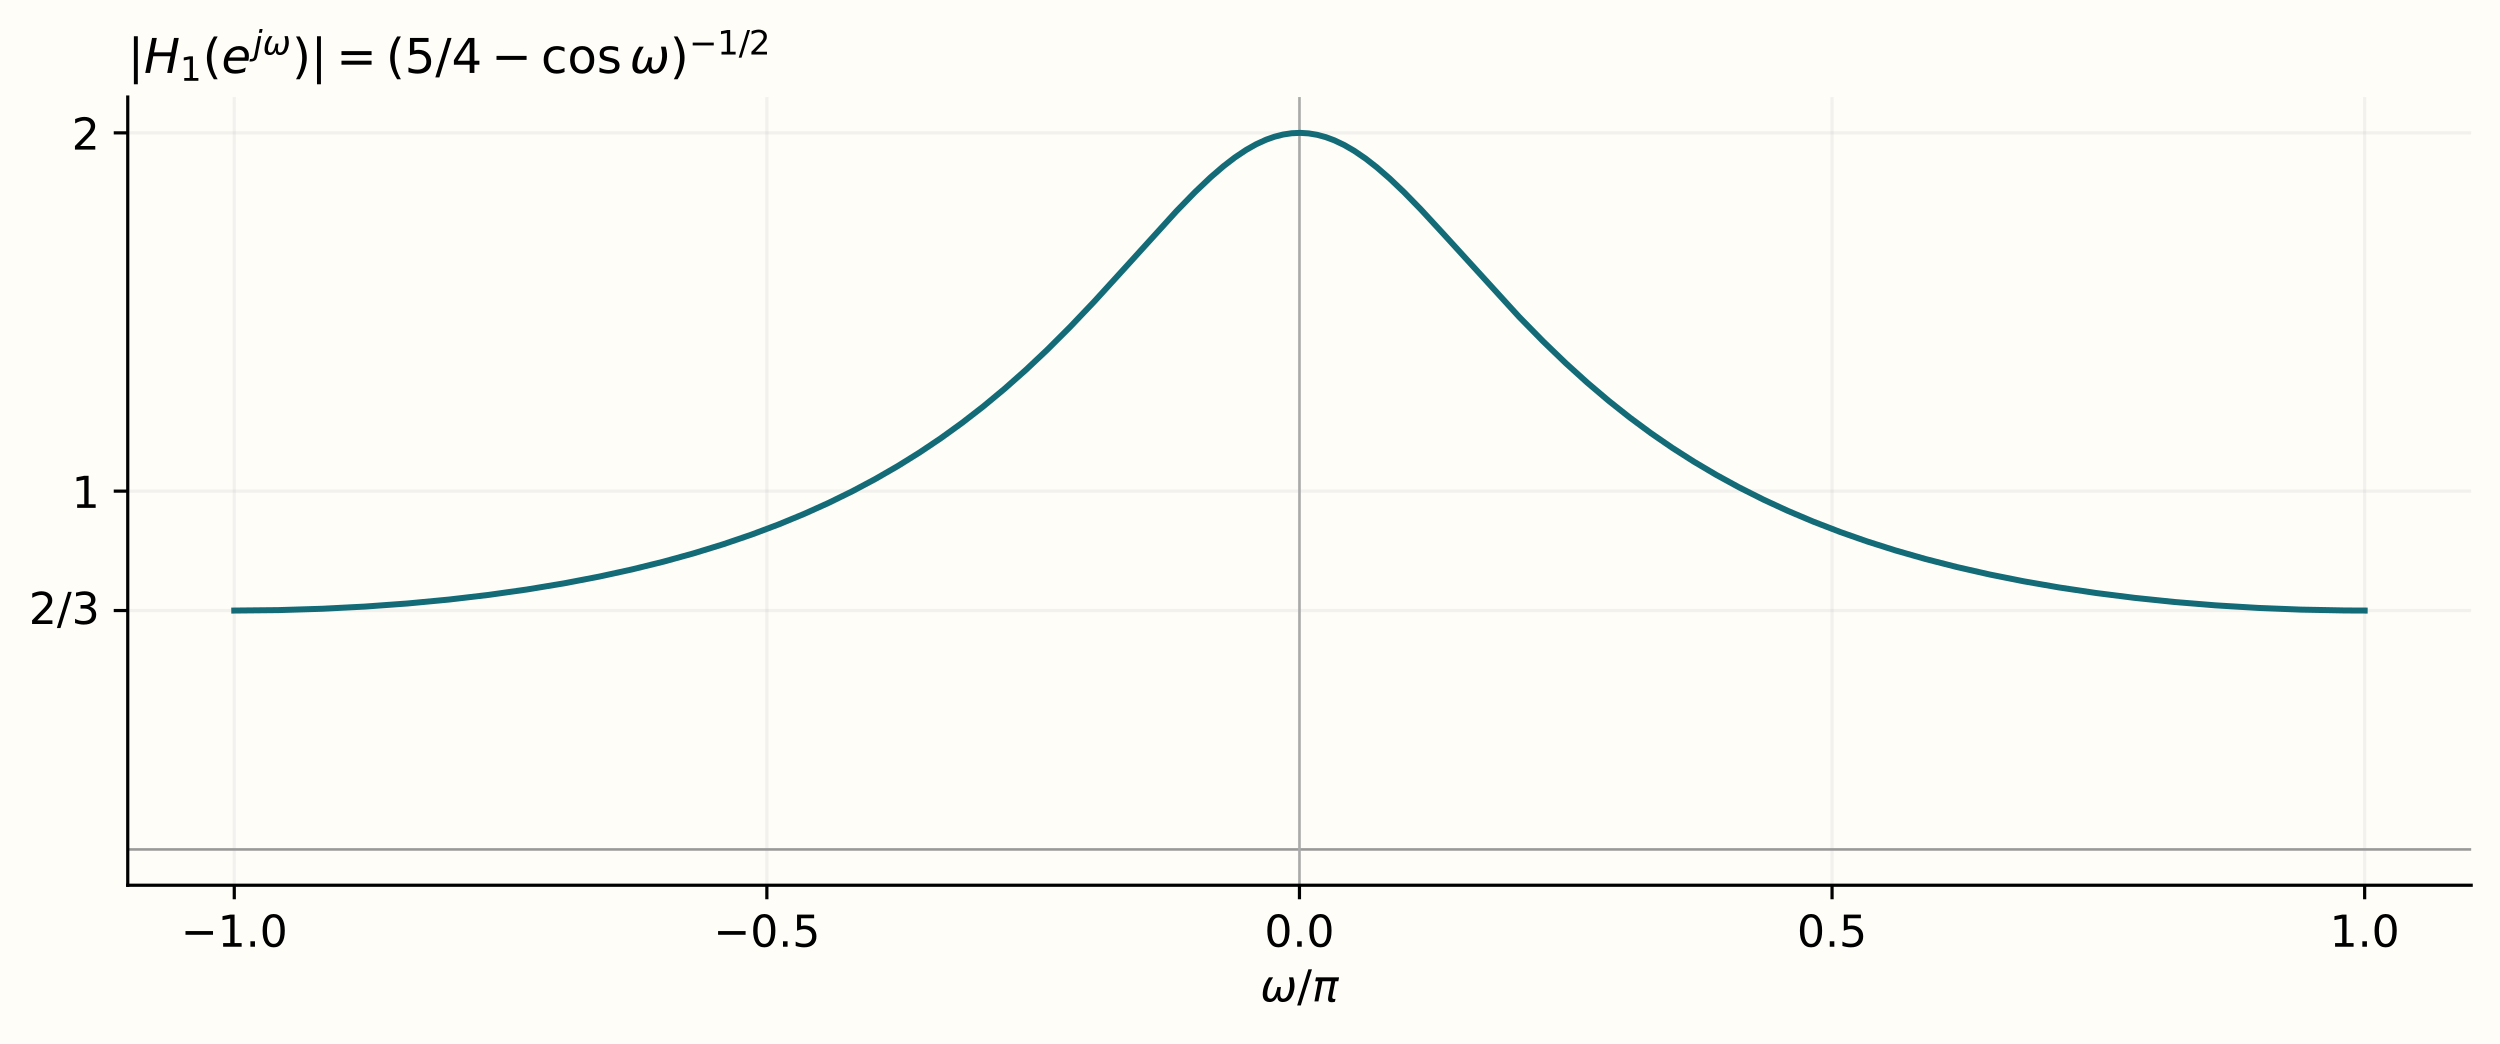
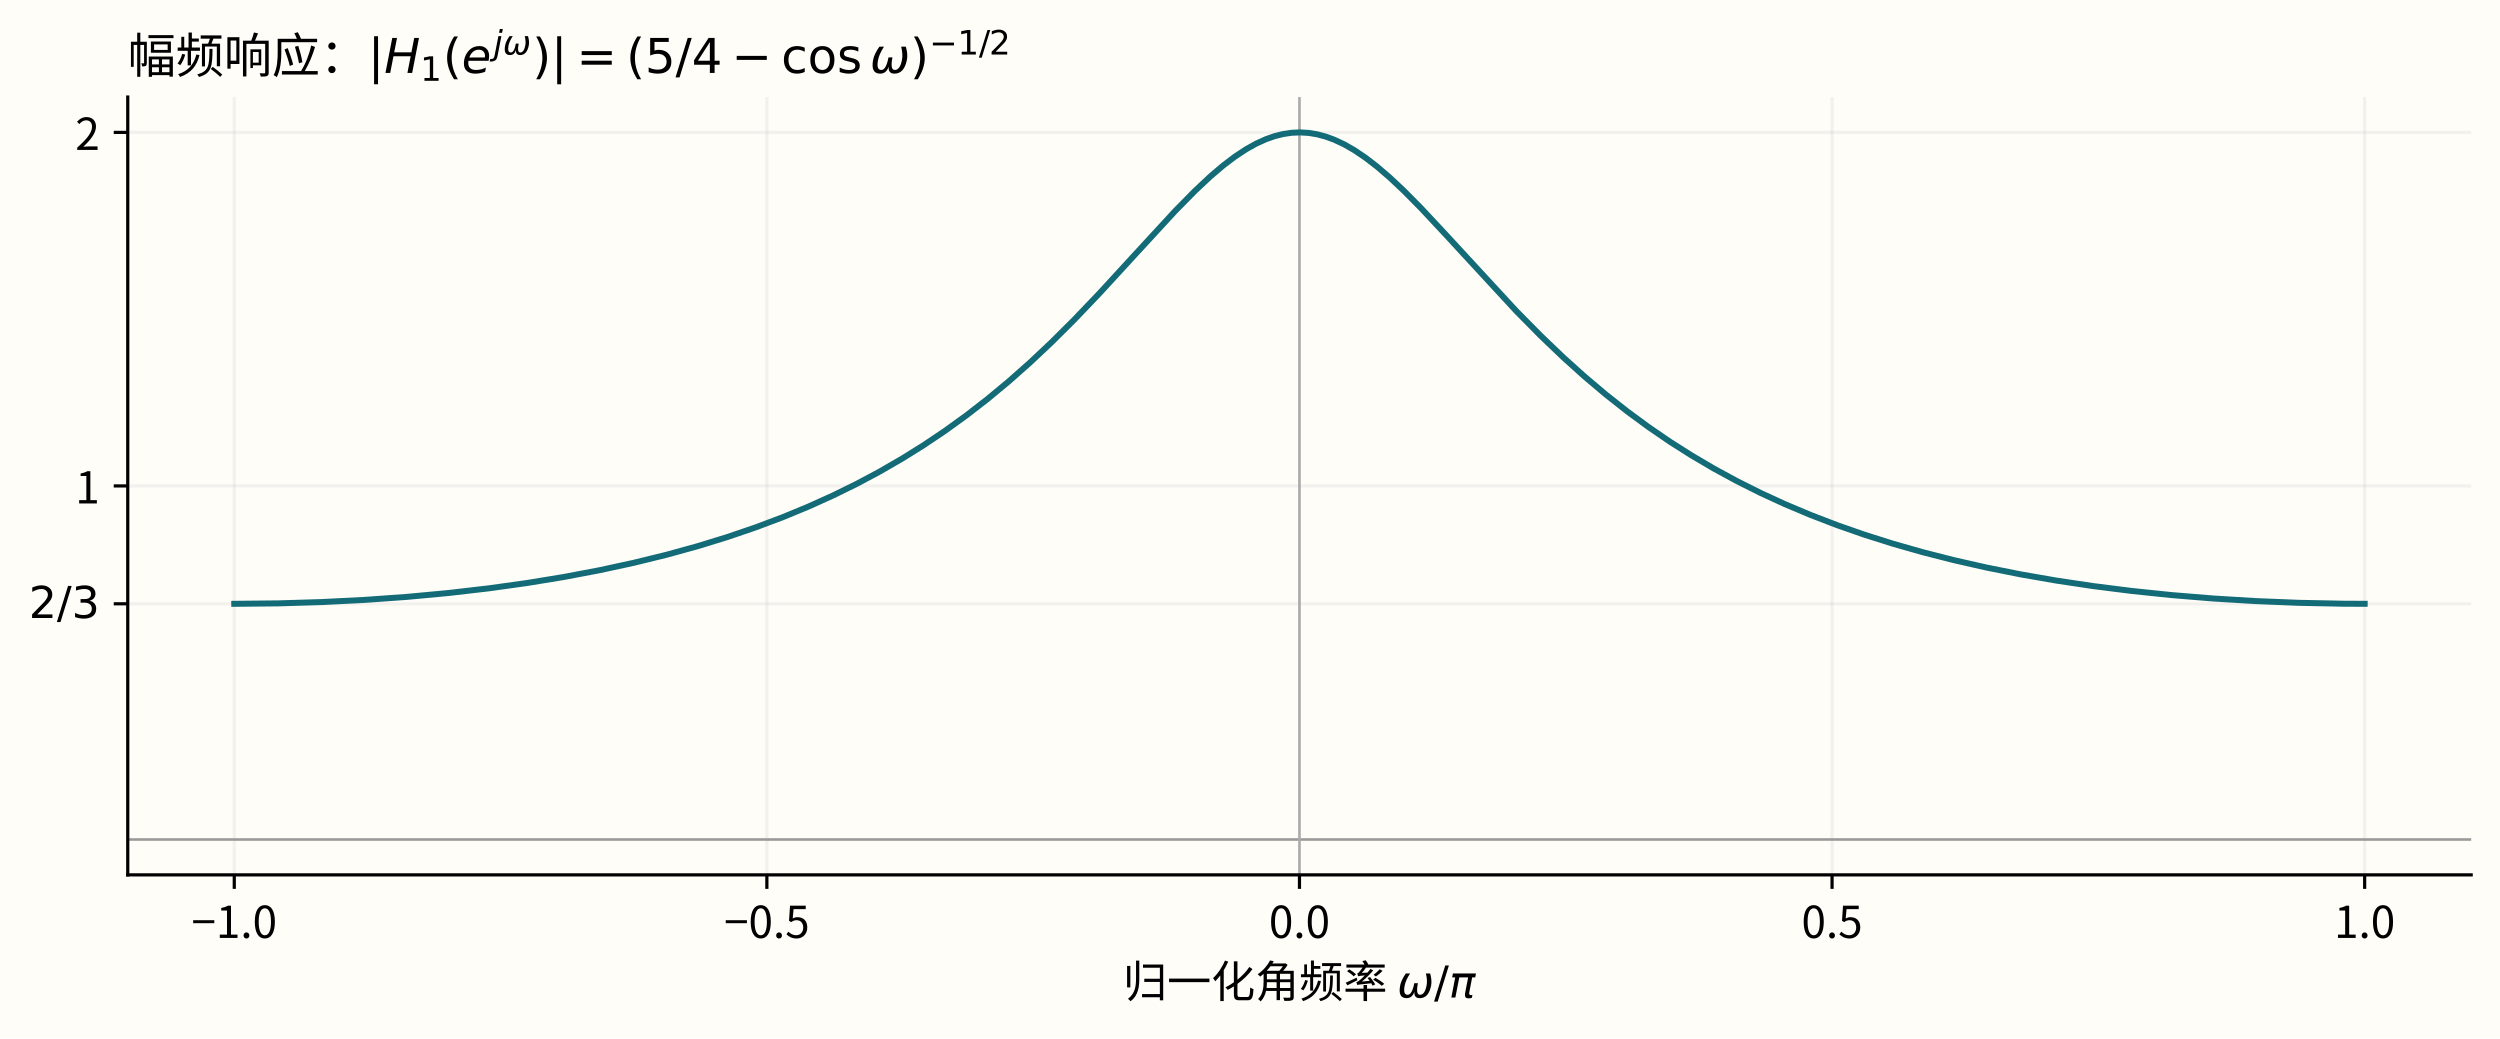
- <svg xmlns="http://www.w3.org/2000/svg" xmlns:xlink="http://www.w3.org/1999/xlink" width="624.465pt" height="260.612pt" viewBox="0 0 624.465 260.612" version="1.1">
+ <svg xmlns="http://www.w3.org/2000/svg" xmlns:xlink="http://www.w3.org/1999/xlink" width="624.465pt" height="259.283pt" viewBox="0 0 624.465 259.283" version="1.1">
  <defs>
    <style type="text/css">*{stroke-linejoin: round; stroke-linecap: butt}</style>
  </defs>
  <g id="figure_1">
    <g id="patch_1">
-       <path d="M 0 260.612  L 624.465 260.612  L 624.465 0  L 0 0  z " style="fill: #fffdf8" />
+       <path d="M 0 259.283  L 624.465 259.283  L 624.465 0  L 0 0  z " style="fill: #fffdf8" />
    </g>
    <g id="axes_1">
      <g id="patch_2">
-         <path d="M 31.91 221.12  L 617.265 221.12  L 617.265 24.24  L 31.91 24.24  z " style="fill: #fffdf8" />
+         <path d="M 31.91 218.532  L 617.265 218.532  L 617.265 24.24  L 31.91 24.24  z " style="fill: #fffdf8" />
      </g>
      <g id="matplotlib.axis_1">
        <g id="xtick_1">
          <g id="line2d_1">
-             <path d="M 58.517 221.12  L 58.517 24.24  " clip-path="url(#p4e9bbc27c3)" style="fill: none; stroke: #b0b0b0; stroke-opacity: 0.15; stroke-width: 0.8; stroke-linecap: square" />
+             <path d="M 58.517 218.532  L 58.517 24.24  " clip-path="url(#p6bc97416c3)" style="fill: none; stroke: #b0b0b0; stroke-opacity: 0.15; stroke-width: 0.8; stroke-linecap: square" />
          </g>
          <g id="line2d_2">
            <defs>
-               <path id="m4806495e3c" d="M 0 0  L 0 3.5  " style="stroke: #000000; stroke-width: 0.8" />
+               <path id="mcc5336eea3" d="M 0 0  L 0 3.5  " style="stroke: #000000; stroke-width: 0.8" />
            </defs>
            <g>
-               <use xlink:href="#m4806495e3c" x="58.517" y="221.12" style="stroke: #000000; stroke-width: 0.8" />
+               <use xlink:href="#mcc5336eea3" x="58.517" y="218.532" style="stroke: #000000; stroke-width: 0.8" />
            </g>
          </g>
          <g id="text_1">
-             <text style="font-size: 11px; font-family: 'DejaVu Sans'; text-anchor: middle" x="58.517" y="236.478" transform="rotate(-0 58.51704 236.4783)">−1.0</text>
+             <text style="font-size: 11px; font-family: 'Noto Sans CJK SC'; text-anchor: middle" x="58.517" y="234.288" transform="rotate(-0 58.51704 234.2878)">−1.0</text>
          </g>
        </g>
        <g id="xtick_2">
          <g id="line2d_3">
-             <path d="M 191.552 221.12  L 191.552 24.24  " clip-path="url(#p4e9bbc27c3)" style="fill: none; stroke: #b0b0b0; stroke-opacity: 0.15; stroke-width: 0.8; stroke-linecap: square" />
+             <path d="M 191.552 218.532  L 191.552 24.24  " clip-path="url(#p6bc97416c3)" style="fill: none; stroke: #b0b0b0; stroke-opacity: 0.15; stroke-width: 0.8; stroke-linecap: square" />
          </g>
          <g id="line2d_4">
            <g>
-               <use xlink:href="#m4806495e3c" x="191.552" y="221.12" style="stroke: #000000; stroke-width: 0.8" />
+               <use xlink:href="#mcc5336eea3" x="191.552" y="218.532" style="stroke: #000000; stroke-width: 0.8" />
            </g>
          </g>
          <g id="text_2">
-             <text style="font-size: 11px; font-family: 'DejaVu Sans'; text-anchor: middle" x="191.552" y="236.478" transform="rotate(-0 191.5522 236.4783)">−0.5</text>
+             <text style="font-size: 11px; font-family: 'Noto Sans CJK SC'; text-anchor: middle" x="191.552" y="234.288" transform="rotate(-0 191.5522 234.2878)">−0.5</text>
          </g>
        </g>
        <g id="xtick_3">
          <g id="line2d_5">
-             <path d="M 324.587 221.12  L 324.587 24.24  " clip-path="url(#p4e9bbc27c3)" style="fill: none; stroke: #b0b0b0; stroke-opacity: 0.15; stroke-width: 0.8; stroke-linecap: square" />
+             <path d="M 324.587 218.532  L 324.587 24.24  " clip-path="url(#p6bc97416c3)" style="fill: none; stroke: #b0b0b0; stroke-opacity: 0.15; stroke-width: 0.8; stroke-linecap: square" />
          </g>
          <g id="line2d_6">
            <g>
-               <use xlink:href="#m4806495e3c" x="324.587" y="221.12" style="stroke: #000000; stroke-width: 0.8" />
+               <use xlink:href="#mcc5336eea3" x="324.587" y="218.532" style="stroke: #000000; stroke-width: 0.8" />
            </g>
          </g>
          <g id="text_3">
-             <text style="font-size: 11px; font-family: 'DejaVu Sans'; text-anchor: middle" x="324.587" y="236.478" transform="rotate(-0 324.5874 236.4783)">0.0</text>
+             <text style="font-size: 11px; font-family: 'Noto Sans CJK SC'; text-anchor: middle" x="324.587" y="234.288" transform="rotate(-0 324.5874 234.2878)">0.0</text>
          </g>
        </g>
        <g id="xtick_4">
          <g id="line2d_7">
-             <path d="M 457.623 221.12  L 457.623 24.24  " clip-path="url(#p4e9bbc27c3)" style="fill: none; stroke: #b0b0b0; stroke-opacity: 0.15; stroke-width: 0.8; stroke-linecap: square" />
+             <path d="M 457.623 218.532  L 457.623 24.24  " clip-path="url(#p6bc97416c3)" style="fill: none; stroke: #b0b0b0; stroke-opacity: 0.15; stroke-width: 0.8; stroke-linecap: square" />
          </g>
          <g id="line2d_8">
            <g>
-               <use xlink:href="#m4806495e3c" x="457.623" y="221.12" style="stroke: #000000; stroke-width: 0.8" />
+               <use xlink:href="#mcc5336eea3" x="457.623" y="218.532" style="stroke: #000000; stroke-width: 0.8" />
            </g>
          </g>
          <g id="text_4">
-             <text style="font-size: 11px; font-family: 'DejaVu Sans'; text-anchor: middle" x="457.623" y="236.478" transform="rotate(-0 457.6226 236.4783)">0.5</text>
+             <text style="font-size: 11px; font-family: 'Noto Sans CJK SC'; text-anchor: middle" x="457.623" y="234.288" transform="rotate(-0 457.6226 234.2878)">0.5</text>
          </g>
        </g>
        <g id="xtick_5">
          <g id="line2d_9">
-             <path d="M 590.658 221.12  L 590.658 24.24  " clip-path="url(#p4e9bbc27c3)" style="fill: none; stroke: #b0b0b0; stroke-opacity: 0.15; stroke-width: 0.8; stroke-linecap: square" />
+             <path d="M 590.658 218.532  L 590.658 24.24  " clip-path="url(#p6bc97416c3)" style="fill: none; stroke: #b0b0b0; stroke-opacity: 0.15; stroke-width: 0.8; stroke-linecap: square" />
          </g>
          <g id="line2d_10">
            <g>
-               <use xlink:href="#m4806495e3c" x="590.658" y="221.12" style="stroke: #000000; stroke-width: 0.8" />
+               <use xlink:href="#mcc5336eea3" x="590.658" y="218.532" style="stroke: #000000; stroke-width: 0.8" />
            </g>
          </g>
          <g id="text_5">
-             <text style="font-size: 11px; font-family: 'DejaVu Sans'; text-anchor: middle" x="590.658" y="236.478" transform="rotate(-0 590.6578 236.4783)">1.0</text>
+             <text style="font-size: 11px; font-family: 'Noto Sans CJK SC'; text-anchor: middle" x="590.658" y="234.288" transform="rotate(-0 590.6578 234.2878)">1.0</text>
          </g>
        </g>
        <g id="text_6">
-           <g transform="translate(314.7974 251.1242)">
+           <g transform="translate(280.5324 249.5628)">
            <text>
-               <tspan x="0" y="-0.984" style="font-style: oblique; font-size: 11px; font-family: 'DejaVu Sans'">ω</tspan>
-               <tspan x="12.917" y="-0.984" style="font-style: oblique; font-size: 11px; font-family: 'DejaVu Sans'">π</tspan>
-               <tspan x="9.211" y="-0.984" style="font-size: 11px; font-family: 'DejaVu Sans'">/</tspan>
+               <tspan x="0" y="-0.391" style="font-size: 11px; font-family: 'Noto Sans CJK SC'">归</tspan>
+               <tspan x="11" y="-0.391" style="font-size: 11px; font-family: 'Noto Sans CJK SC'">一</tspan>
+               <tspan x="22" y="-0.391" style="font-size: 11px; font-family: 'Noto Sans CJK SC'">化</tspan>
+               <tspan x="33" y="-0.391" style="font-size: 11px; font-family: 'Noto Sans CJK SC'">角</tspan>
+               <tspan x="44" y="-0.391" style="font-size: 11px; font-family: 'Noto Sans CJK SC'">频</tspan>
+               <tspan x="55" y="-0.391" style="font-size: 11px; font-family: 'Noto Sans CJK SC'">率</tspan>
+               <tspan x="66" y="-0.391" style="font-size: 11px; font-family: 'Noto Sans CJK SC'"> </tspan>
+               <tspan x="68.464" y="-0.391" style="font-style: oblique; font-size: 11px; font-family: 'DejaVu Sans'">ω</tspan>
+               <tspan x="81.381" y="-0.391" style="font-style: oblique; font-size: 11px; font-family: 'DejaVu Sans'">π</tspan>
+               <tspan x="77.675" y="-0.391" style="font-size: 11px; font-family: 'DejaVu Sans'">/</tspan>
            </text>
          </g>
        </g>
      </g>
      <g id="matplotlib.axis_2">
        <g id="ytick_1">
          <g id="line2d_11">
-             <path d="M 31.91 152.51  L 617.265 152.51  " clip-path="url(#p4e9bbc27c3)" style="fill: none; stroke: #b0b0b0; stroke-opacity: 0.15; stroke-width: 0.8; stroke-linecap: square" />
+             <path d="M 31.91 150.824  L 617.265 150.824  " clip-path="url(#p6bc97416c3)" style="fill: none; stroke: #b0b0b0; stroke-opacity: 0.15; stroke-width: 0.8; stroke-linecap: square" />
          </g>
          <g id="line2d_12">
            <defs>
-               <path id="m25a4f2e91a" d="M 0 0  L -3.5 0  " style="stroke: #000000; stroke-width: 0.8" />
+               <path id="mf9fac08ae4" d="M 0 0  L -3.5 0  " style="stroke: #000000; stroke-width: 0.8" />
            </defs>
            <g>
-               <use xlink:href="#m25a4f2e91a" x="31.91" y="152.51" style="stroke: #000000; stroke-width: 0.8" />
+               <use xlink:href="#mf9fac08ae4" x="31.91" y="150.824" style="stroke: #000000; stroke-width: 0.8" />
            </g>
          </g>
          <g id="text_7">
-             <g transform="translate(7.2 156.6892)">
+             <g transform="translate(7.2 155.2019)">
              <text>
                <tspan x="0" y="-0.828" style="font-size: 11px; font-family: 'DejaVu Sans'">2</tspan>
                <tspan x="6.999" y="-0.828" style="font-size: 11px; font-family: 'DejaVu Sans'">/</tspan>
                <tspan x="10.705" y="-0.828" style="font-size: 11px; font-family: 'DejaVu Sans'">3</tspan>
              </text>
            </g>
          </g>
        </g>
        <g id="ytick_2">
          <g id="line2d_13">
-             <path d="M 31.91 122.68  L 617.265 122.68  " clip-path="url(#p4e9bbc27c3)" style="fill: none; stroke: #b0b0b0; stroke-opacity: 0.15; stroke-width: 0.8; stroke-linecap: square" />
+             <path d="M 31.91 121.386  L 617.265 121.386  " clip-path="url(#p6bc97416c3)" style="fill: none; stroke: #b0b0b0; stroke-opacity: 0.15; stroke-width: 0.8; stroke-linecap: square" />
          </g>
          <g id="line2d_14">
            <g>
-               <use xlink:href="#m25a4f2e91a" x="31.91" y="122.68" style="stroke: #000000; stroke-width: 0.8" />
+               <use xlink:href="#mf9fac08ae4" x="31.91" y="121.386" style="stroke: #000000; stroke-width: 0.8" />
            </g>
          </g>
          <g id="text_8">
-             <text style="font-size: 11px; font-family: 'DejaVu Sans'; text-anchor: end" x="24.91" y="126.859" transform="rotate(-0 24.91 126.8587)">1</text>
+             <text style="font-size: 11px; font-family: 'Noto Sans CJK SC'; text-anchor: end" x="24.91" y="125.764" transform="rotate(-0 24.91 125.7635)">1</text>
          </g>
        </g>
        <g id="ytick_3">
          <g id="line2d_15">
-             <path d="M 31.91 33.188  L 617.265 33.188  " clip-path="url(#p4e9bbc27c3)" style="fill: none; stroke: #b0b0b0; stroke-opacity: 0.15; stroke-width: 0.8; stroke-linecap: square" />
+             <path d="M 31.91 33.071  L 617.265 33.071  " clip-path="url(#p6bc97416c3)" style="fill: none; stroke: #b0b0b0; stroke-opacity: 0.15; stroke-width: 0.8; stroke-linecap: square" />
          </g>
          <g id="line2d_16">
            <g>
-               <use xlink:href="#m25a4f2e91a" x="31.91" y="33.188" style="stroke: #000000; stroke-width: 0.8" />
+               <use xlink:href="#mf9fac08ae4" x="31.91" y="33.071" style="stroke: #000000; stroke-width: 0.8" />
            </g>
          </g>
          <g id="text_9">
-             <text style="font-size: 11px; font-family: 'DejaVu Sans'; text-anchor: end" x="24.91" y="37.367" transform="rotate(-0 24.91 37.36744)">2</text>
+             <text style="font-size: 11px; font-family: 'Noto Sans CJK SC'; text-anchor: end" x="24.91" y="37.448" transform="rotate(-0 24.91 37.44836)">2</text>
          </g>
        </g>
      </g>
      <g id="line2d_17">
-         <path d="M 31.91 212.171  L 617.265 212.171  " clip-path="url(#p4e9bbc27c3)" style="fill: none; stroke: #999999; stroke-width: 0.65; stroke-linecap: square" />
+         <path d="M 31.91 209.701  L 617.265 209.701  " clip-path="url(#p6bc97416c3)" style="fill: none; stroke: #999999; stroke-width: 0.65; stroke-linecap: square" />
      </g>
      <g id="line2d_18">
-         <path d="M 324.587 221.12  L 324.587 24.24  " clip-path="url(#p4e9bbc27c3)" style="fill: none; stroke: #aaaaaa; stroke-width: 0.65; stroke-linecap: square" />
+         <path d="M 324.587 218.532  L 324.587 24.24  " clip-path="url(#p6bc97416c3)" style="fill: none; stroke: #aaaaaa; stroke-width: 0.65; stroke-linecap: square" />
      </g>
      <g id="line2d_19">
-         <path d="M 58.517 152.51  L 69.522 152.398  L 80.527 152.06  L 91.177 151.512  L 101.827 150.738  L 112.122 149.763  L 122.062 148.596  L 131.646 147.244  L 140.876 145.713  L 149.751 144.009  L 157.916 142.222  L 165.726 140.295  L 173.181 138.239  L 180.636 135.95  L 187.736 133.532  L 194.481 130.997  L 200.871 128.362  L 206.906 125.644  L 212.941 122.686  L 218.621 119.661  L 224.301 116.385  L 229.626 113.068  L 234.951 109.498  L 240.276 105.658  L 245.601 101.534  L 250.926 97.115  L 256.25 92.395  L 261.575 87.376  L 267.255 81.705  L 273.29 75.361  L 281.1 66.797  L 293.88 52.724  L 298.495 47.983  L 302.4 44.279  L 305.595 41.53  L 308.435 39.346  L 311.275 37.445  L 313.76 36.04  L 316.245 34.899  L 318.375 34.143  L 320.505 33.603  L 322.635 33.283  L 324.765 33.189  L 326.895 33.321  L 329.025 33.678  L 331.155 34.254  L 333.285 35.045  L 335.77 36.225  L 338.255 37.666  L 341.095 39.604  L 343.935 41.821  L 347.13 44.601  L 350.68 47.983  L 354.94 52.348  L 360.62 58.501  L 379.435 79.129  L 385.469 85.286  L 391.149 90.755  L 396.474 95.575  L 401.799 100.094  L 407.124 104.315  L 412.449 108.248  L 417.774 111.907  L 423.099 115.307  L 428.779 118.665  L 434.459 121.766  L 440.494 124.8  L 446.529 127.586  L 452.919 130.289  L 459.664 132.888  L 466.409 135.25  L 473.509 137.503  L 480.964 139.634  L 488.774 141.633  L 496.939 143.488  L 505.459 145.193  L 514.333 146.74  L 523.563 148.122  L 533.148 149.332  L 543.088 150.363  L 553.383 151.205  L 564.033 151.849  L 574.683 152.273  L 585.688 152.487  L 590.658 152.51  L 590.658 152.51  " clip-path="url(#p4e9bbc27c3)" style="fill: none; stroke: #126b77; stroke-width: 1.5; stroke-linecap: square" />
+         <path d="M 58.517 150.824  L 69.522 150.714  L 80.527 150.38  L 91.177 149.839  L 101.827 149.076  L 112.122 148.114  L 122.062 146.962  L 131.646 145.627  L 140.876 144.116  L 149.751 142.435  L 158.271 140.589  L 166.436 138.586  L 174.246 136.433  L 181.701 134.139  L 188.801 131.716  L 195.546 129.177  L 201.936 126.537  L 207.971 123.814  L 214.006 120.85  L 219.686 117.82  L 225.366 114.539  L 230.691 111.217  L 236.016 107.641  L 241.341 103.796  L 246.666 99.669  L 251.991 95.25  L 257.315 90.532  L 262.64 85.52  L 268.32 79.867  L 274.71 73.177  L 283.23 63.895  L 293.525 52.721  L 298.495 47.671  L 302.4 44.015  L 305.595 41.302  L 308.435 39.147  L 311.275 37.271  L 313.76 35.885  L 316.245 34.759  L 318.375 34.013  L 320.505 33.48  L 322.635 33.164  L 324.765 33.071  L 326.895 33.202  L 329.025 33.553  L 331.155 34.123  L 333.285 34.903  L 335.77 36.067  L 338.255 37.489  L 341.095 39.402  L 343.935 41.59  L 347.13 44.333  L 350.68 47.671  L 354.94 51.979  L 360.975 58.438  L 378.725 77.672  L 384.759 83.786  L 390.439 89.224  L 395.764 94.021  L 401.089 98.52  L 406.414 102.724  L 411.739 106.643  L 417.064 110.289  L 422.389 113.677  L 428.069 117.024  L 433.749 120.115  L 439.784 123.139  L 445.819 125.917  L 452.209 128.61  L 458.954 131.202  L 465.699 133.556  L 472.799 135.803  L 480.254 137.927  L 488.064 139.92  L 496.229 141.771  L 504.749 143.472  L 513.623 145.016  L 522.853 146.397  L 532.438 147.607  L 542.378 148.639  L 552.673 149.486  L 563.323 150.137  L 574.328 150.58  L 585.333 150.798  L 590.658 150.824  L 590.658 150.824  " clip-path="url(#p6bc97416c3)" style="fill: none; stroke: #126b77; stroke-width: 1.5; stroke-linecap: square" />
      </g>
      <g id="patch_3">
-         <path d="M 31.91 221.12  L 31.91 24.24  " style="fill: none; stroke: #000000; stroke-width: 0.8; stroke-linejoin: miter; stroke-linecap: square" />
+         <path d="M 31.91 218.532  L 31.91 24.24  " style="fill: none; stroke: #000000; stroke-width: 0.8; stroke-linejoin: miter; stroke-linecap: square" />
      </g>
      <g id="patch_4">
-         <path d="M 31.91 221.12  L 617.265 221.12  " style="fill: none; stroke: #000000; stroke-width: 0.8; stroke-linejoin: miter; stroke-linecap: square" />
+         <path d="M 31.91 218.532  L 617.265 218.532  " style="fill: none; stroke: #000000; stroke-width: 0.8; stroke-linejoin: miter; stroke-linecap: square" />
      </g>
      <g id="text_10">
        <g transform="translate(31.91 18.24)">
          <text>
-             <tspan x="0" y="-0.019" style="font-size: 12px; font-family: 'DejaVu Sans'">|</tspan>
-             <tspan x="18.739" y="-0.019" style="font-size: 12px; font-family: 'DejaVu Sans'">(</tspan>
-             <tspan x="41.057" y="-0.019" style="font-size: 12px; font-family: 'DejaVu Sans'">)</tspan>
-             <tspan x="45.739" y="-0.019" style="font-size: 12px; font-family: 'DejaVu Sans'">|</tspan>
-             <tspan x="52.12" y="-0.019" style="font-size: 12px; font-family: 'DejaVu Sans'">=</tspan>
-             <tspan x="64.512" y="-0.019" style="font-size: 12px; font-family: 'DejaVu Sans'">(</tspan>
-             <tspan x="69.194" y="-0.019" style="font-size: 12px; font-family: 'DejaVu Sans'">5</tspan>
-             <tspan x="76.829" y="-0.019" style="font-size: 12px; font-family: 'DejaVu Sans'">/</tspan>
-             <tspan x="80.872" y="-0.019" style="font-size: 12px; font-family: 'DejaVu Sans'">4</tspan>
-             <tspan x="90.844" y="-0.019" style="font-size: 12px; font-family: 'DejaVu Sans'">−</tspan>
-             <tspan x="103.237" y="-0.019" style="font-size: 12px; font-family: 'DejaVu Sans'">c</tspan>
-             <tspan x="109.835" y="-0.019" style="font-size: 12px; font-family: 'DejaVu Sans'">o</tspan>
-             <tspan x="117.176" y="-0.019" style="font-size: 12px; font-family: 'DejaVu Sans'">s</tspan>
-             <tspan x="135.425" y="-0.019" style="font-size: 12px; font-family: 'DejaVu Sans'">)</tspan>
-             <tspan x="4.043" y="-0.019" style="font-style: oblique; font-size: 12px; font-family: 'DejaVu Sans'">H</tspan>
-             <tspan x="23.421" y="-0.019" style="font-style: oblique; font-size: 12px; font-family: 'DejaVu Sans'">e</tspan>
-             <tspan x="125.377" y="-0.019" style="font-style: oblique; font-size: 12px; font-family: 'DejaVu Sans'">ω</tspan>
-             <tspan x="13.066" y="1.95" style="font-size: 8.4px; font-family: 'DejaVu Sans'">1</tspan>
-             <tspan x="140.222" y="-4.612" style="font-size: 8.4px; font-family: 'DejaVu Sans'">−</tspan>
-             <tspan x="147.26" y="-4.612" style="font-size: 8.4px; font-family: 'DejaVu Sans'">1</tspan>
-             <tspan x="152.605" y="-4.612" style="font-size: 8.4px; font-family: 'DejaVu Sans'">/</tspan>
-             <tspan x="155.172" y="-4.612" style="font-size: 8.4px; font-family: 'DejaVu Sans'">2</tspan>
-             <tspan x="31.361" y="-4.612" style="font-style: oblique; font-size: 8.4px; font-family: 'DejaVu Sans'">j</tspan>
-             <tspan x="33.695" y="-4.612" style="font-style: oblique; font-size: 8.4px; font-family: 'DejaVu Sans'">ω</tspan>
+             <tspan x="0" y="-0.019" style="font-size: 12px; font-family: 'Noto Sans CJK SC'">幅</tspan>
+             <tspan x="12" y="-0.019" style="font-size: 12px; font-family: 'Noto Sans CJK SC'">频</tspan>
+             <tspan x="24" y="-0.019" style="font-size: 12px; font-family: 'Noto Sans CJK SC'">响</tspan>
+             <tspan x="36" y="-0.019" style="font-size: 12px; font-family: 'Noto Sans CJK SC'">应</tspan>
+             <tspan x="48" y="-0.019" style="font-size: 12px; font-family: 'Noto Sans CJK SC'">：</tspan>
+             <tspan x="60" y="-0.019" style="font-size: 12px; font-family: 'DejaVu Sans'">|</tspan>
+             <tspan x="78.739" y="-0.019" style="font-size: 12px; font-family: 'DejaVu Sans'">(</tspan>
+             <tspan x="101.057" y="-0.019" style="font-size: 12px; font-family: 'DejaVu Sans'">)</tspan>
+             <tspan x="105.739" y="-0.019" style="font-size: 12px; font-family: 'DejaVu Sans'">|</tspan>
+             <tspan x="112.12" y="-0.019" style="font-size: 12px; font-family: 'DejaVu Sans'">=</tspan>
+             <tspan x="124.512" y="-0.019" style="font-size: 12px; font-family: 'DejaVu Sans'">(</tspan>
+             <tspan x="129.194" y="-0.019" style="font-size: 12px; font-family: 'DejaVu Sans'">5</tspan>
+             <tspan x="136.829" y="-0.019" style="font-size: 12px; font-family: 'DejaVu Sans'">/</tspan>
+             <tspan x="140.872" y="-0.019" style="font-size: 12px; font-family: 'DejaVu Sans'">4</tspan>
+             <tspan x="150.844" y="-0.019" style="font-size: 12px; font-family: 'DejaVu Sans'">−</tspan>
+             <tspan x="163.237" y="-0.019" style="font-size: 12px; font-family: 'DejaVu Sans'">c</tspan>
+             <tspan x="169.834" y="-0.019" style="font-size: 12px; font-family: 'DejaVu Sans'">o</tspan>
+             <tspan x="177.176" y="-0.019" style="font-size: 12px; font-family: 'DejaVu Sans'">s</tspan>
+             <tspan x="195.425" y="-0.019" style="font-size: 12px; font-family: 'DejaVu Sans'">)</tspan>
+             <tspan x="64.043" y="-0.019" style="font-style: oblique; font-size: 12px; font-family: 'DejaVu Sans'">H</tspan>
+             <tspan x="83.42" y="-0.019" style="font-style: oblique; font-size: 12px; font-family: 'DejaVu Sans'">e</tspan>
+             <tspan x="185.377" y="-0.019" style="font-style: oblique; font-size: 12px; font-family: 'DejaVu Sans'">ω</tspan>
+             <tspan x="73.066" y="1.95" style="font-size: 8.4px; font-family: 'DejaVu Sans'">1</tspan>
+             <tspan x="200.222" y="-4.612" style="font-size: 8.4px; font-family: 'DejaVu Sans'">−</tspan>
+             <tspan x="207.26" y="-4.612" style="font-size: 8.4px; font-family: 'DejaVu Sans'">1</tspan>
+             <tspan x="212.604" y="-4.612" style="font-size: 8.4px; font-family: 'DejaVu Sans'">/</tspan>
+             <tspan x="215.172" y="-4.612" style="font-size: 8.4px; font-family: 'DejaVu Sans'">2</tspan>
+             <tspan x="91.361" y="-4.612" style="font-style: oblique; font-size: 8.4px; font-family: 'DejaVu Sans'">j</tspan>
+             <tspan x="93.695" y="-4.612" style="font-style: oblique; font-size: 8.4px; font-family: 'DejaVu Sans'">ω</tspan>
          </text>
        </g>
      </g>
    </g>
  </g>
  <defs>
-     <clipPath id="p4e9bbc27c3">
-       <rect x="31.91" y="24.24" width="585.355" height="196.88" />
+     <clipPath id="p6bc97416c3">
+       <rect x="31.91" y="24.24" width="585.355" height="194.292" />
    </clipPath>
  </defs>
</svg>
